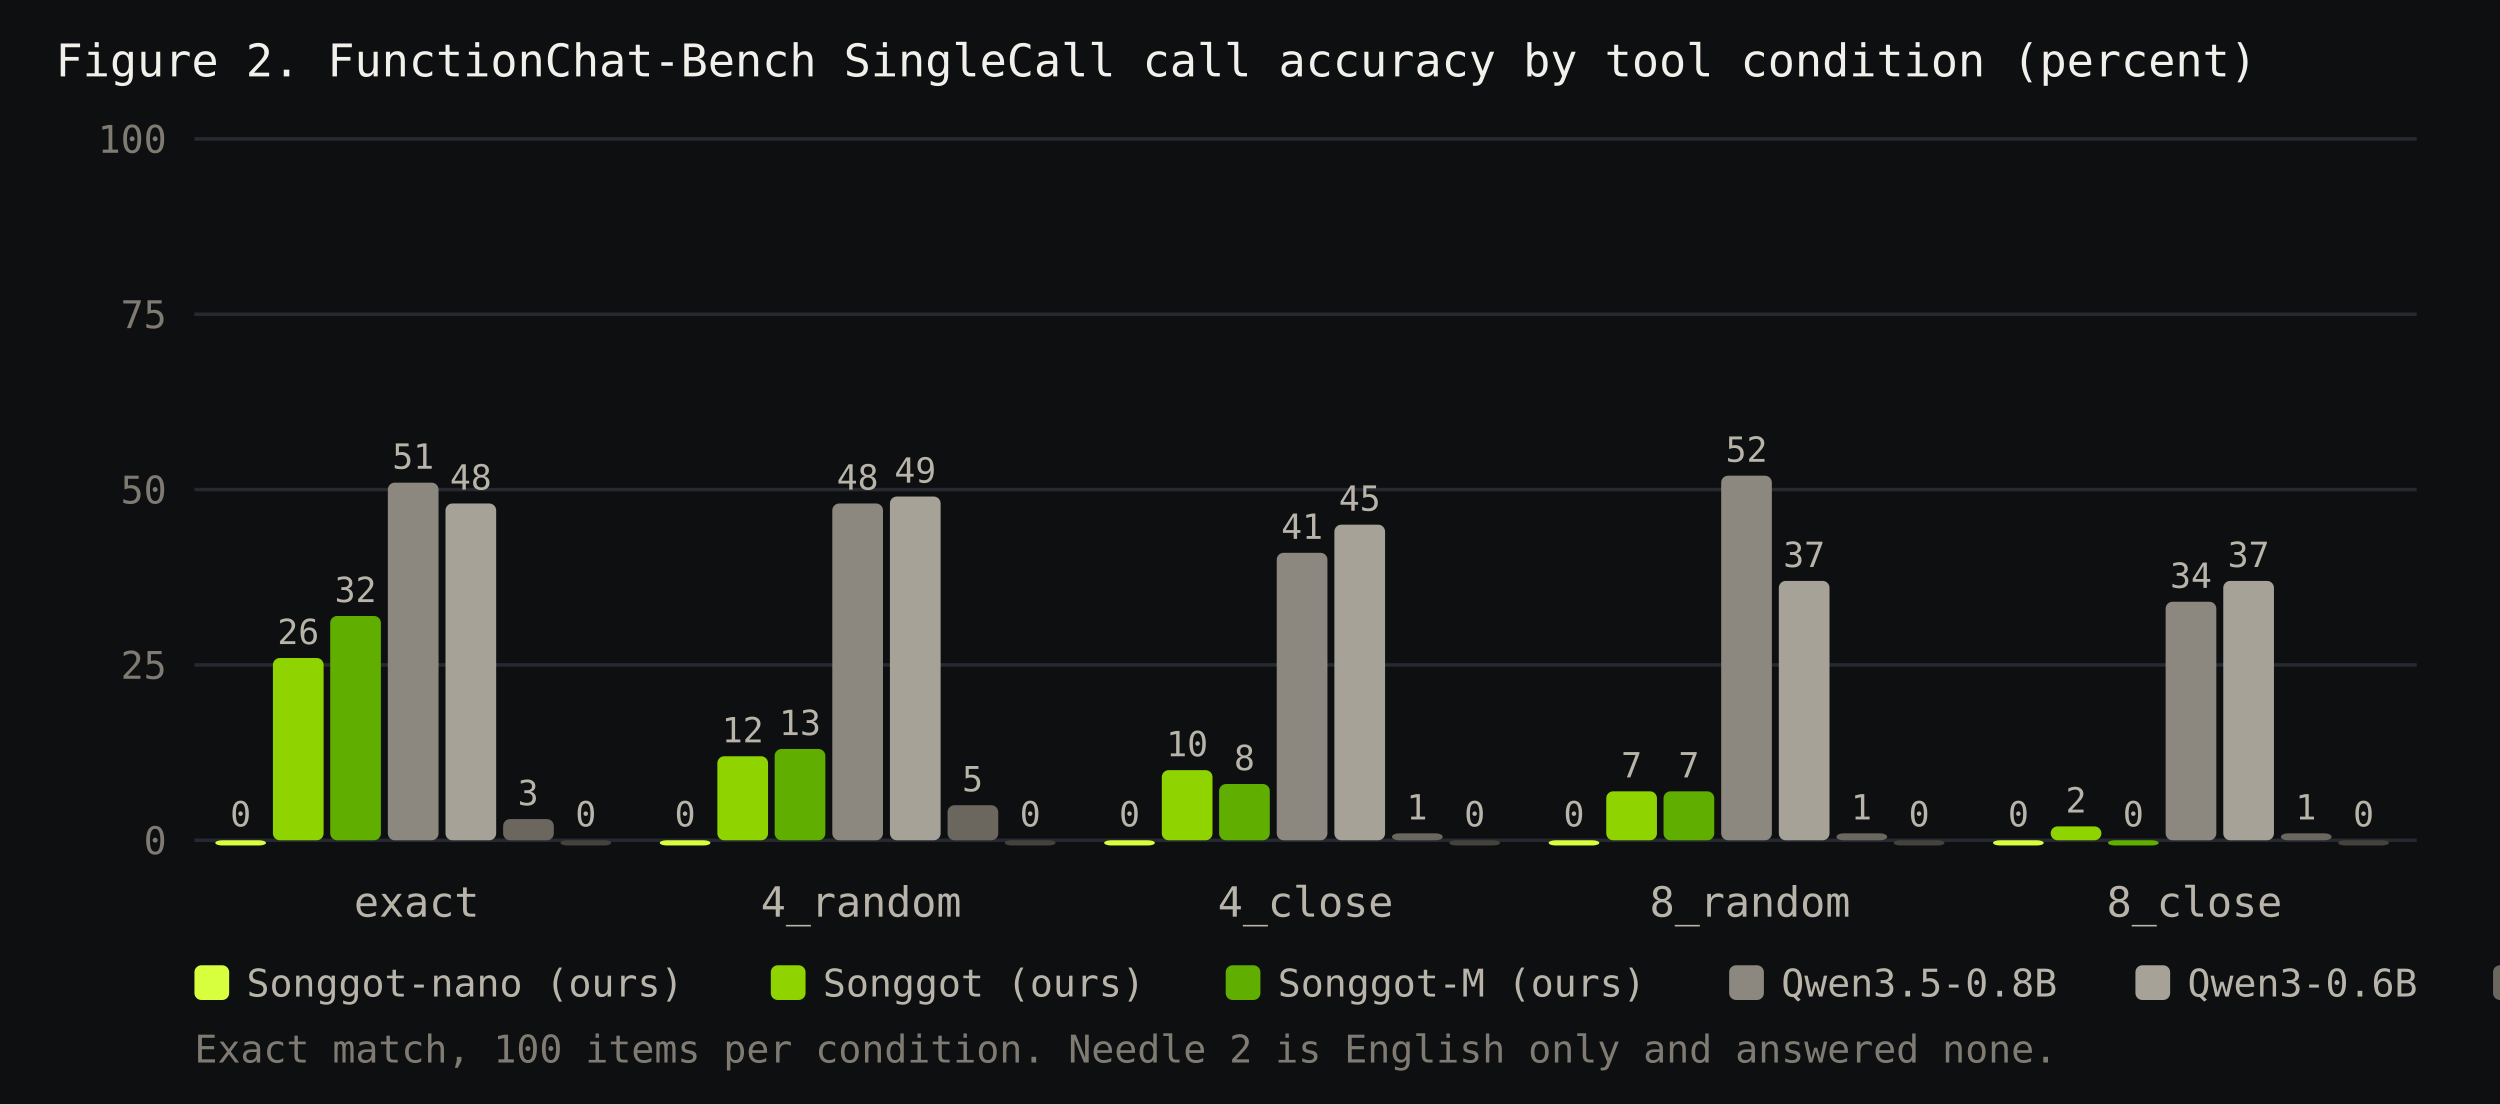
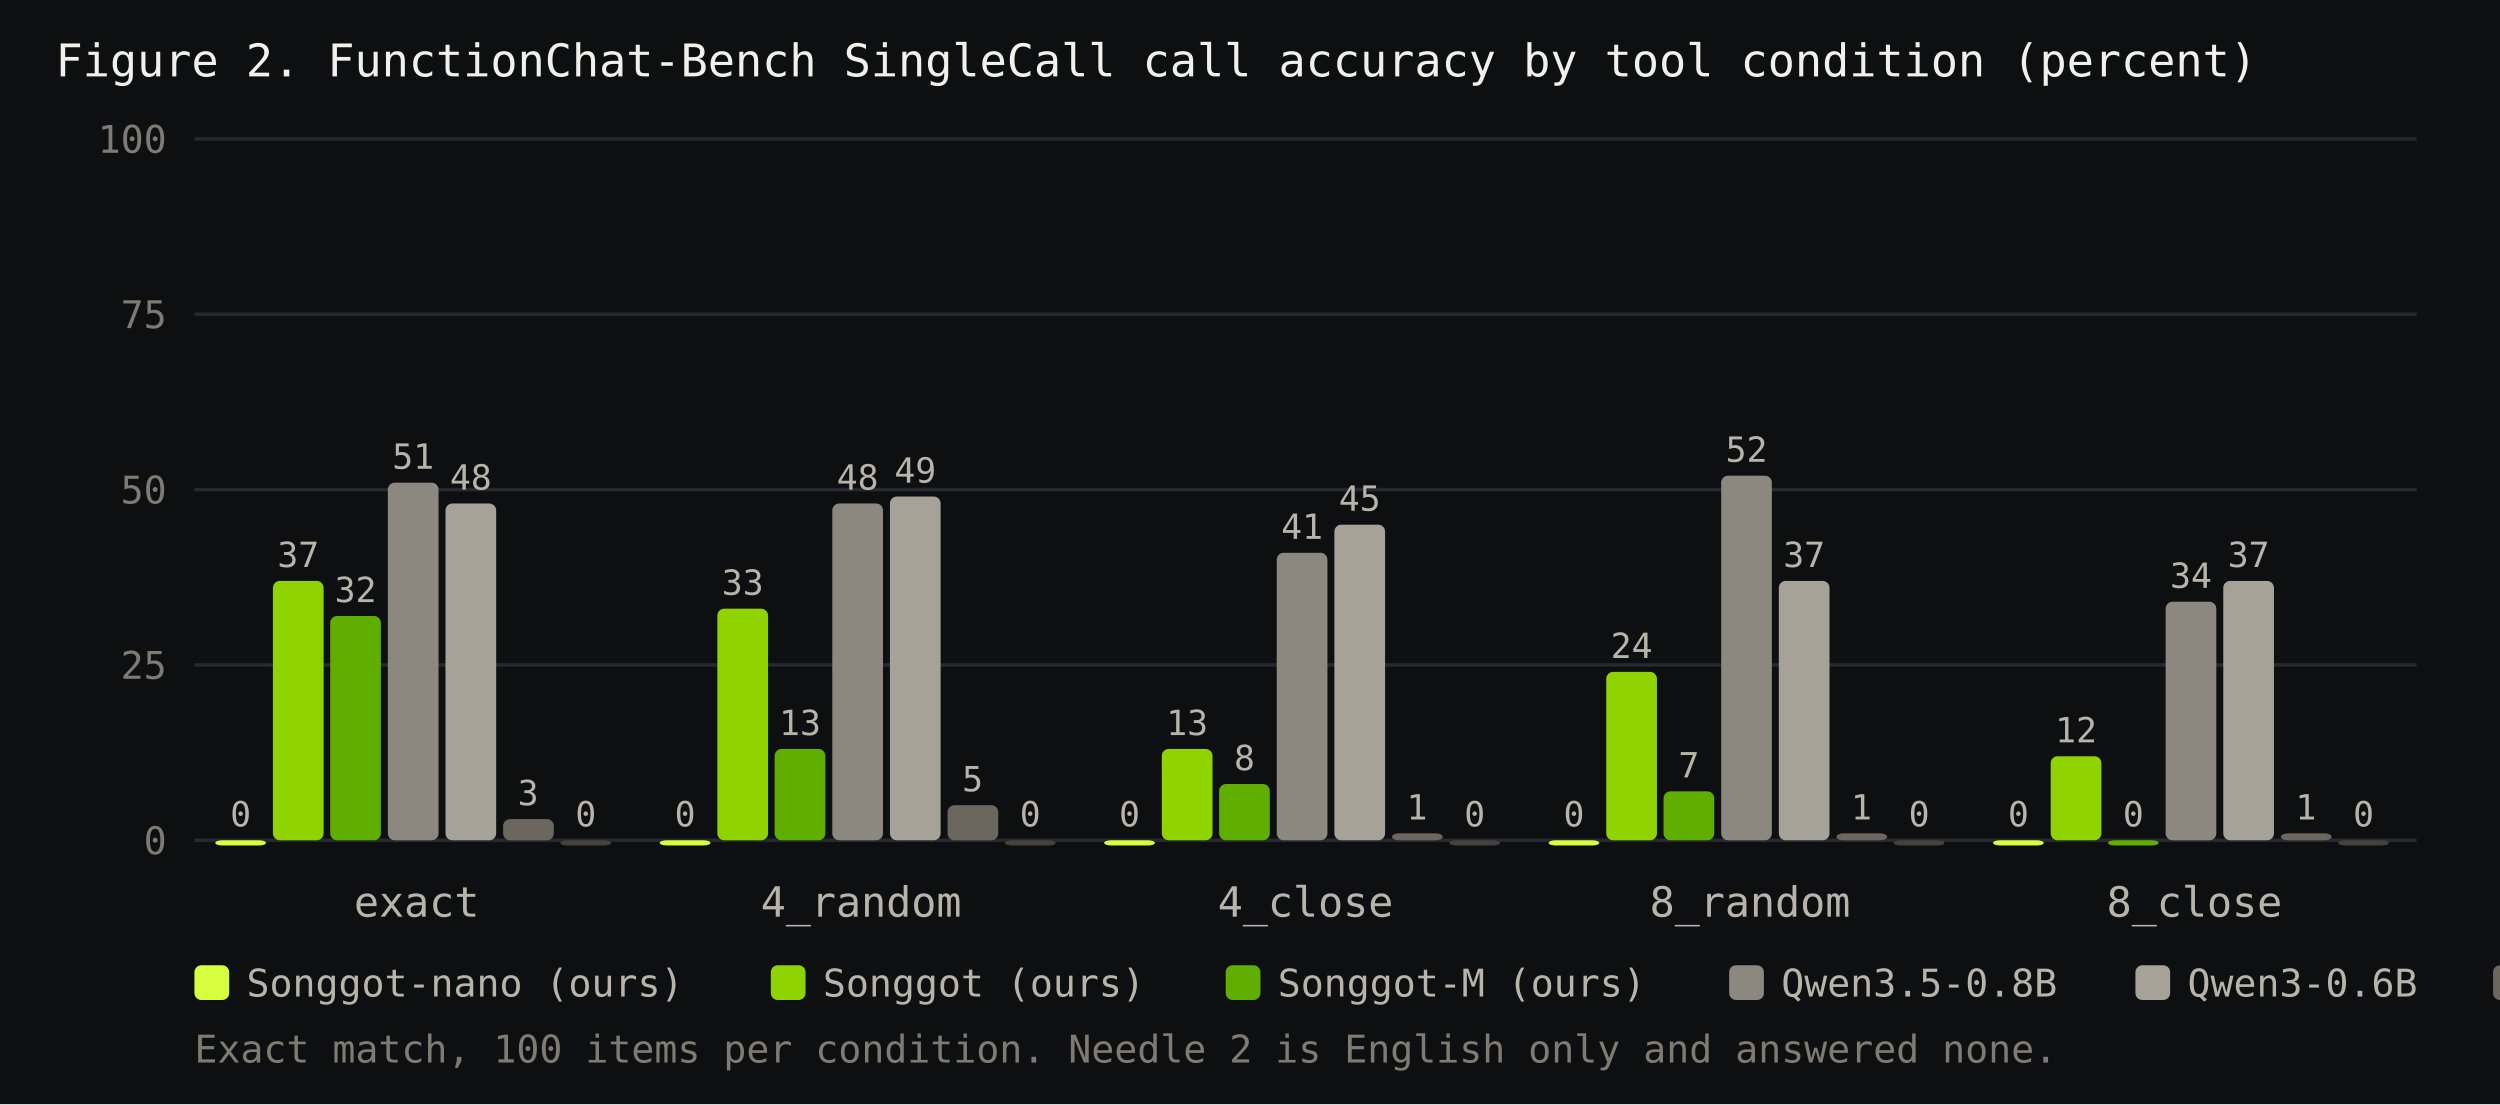
<svg xmlns="http://www.w3.org/2000/svg" viewBox="0 0 720 318" width="100%" role="img" aria-label="Figure 2. FunctionChat-Bench SingleCall call accuracy by tool condition (percent)" font-family="IBM Plex Mono, Menlo, monospace" font-size="12">
  <rect width="720" height="318" fill="#0e0f11" />
  <text x="16" y="22" fill="#f2f0ea" font-size="13" font-weight="500">Figure 2. FunctionChat-Bench SingleCall call accuracy by tool condition (percent)</text>
  <line x1="56" x2="696" y1="242.0" y2="242.0" stroke="#262a30" />
  <text x="48" y="246.0" fill="#7f7b72" text-anchor="end" font-size="11">0</text>
  <line x1="56" x2="696" y1="191.5" y2="191.5" stroke="#262a30" />
  <text x="48" y="195.5" fill="#7f7b72" text-anchor="end" font-size="11">25</text>
  <line x1="56" x2="696" y1="141.0" y2="141.0" stroke="#262a30" />
  <text x="48" y="145.0" fill="#7f7b72" text-anchor="end" font-size="11">50</text>
  <line x1="56" x2="696" y1="90.5" y2="90.5" stroke="#262a30" />
  <text x="48" y="94.5" fill="#7f7b72" text-anchor="end" font-size="11">75</text>
  <line x1="56" x2="696" y1="40.0" y2="40.0" stroke="#262a30" />
  <text x="48" y="44.0" fill="#7f7b72" text-anchor="end" font-size="11">100</text>
  <rect x="62.0" y="242.0" width="14.6" height="1.5" rx="2" fill="#d8ff3d" />
  <text x="69.3" y="238.0" fill="#b8b4aa" text-anchor="middle" font-size="10">0</text>
-   <rect x="78.6" y="189.5" width="14.6" height="52.5" rx="2" fill="#8fd400" />
-   <text x="85.9" y="185.5" fill="#b8b4aa" text-anchor="middle" font-size="10">26</text>
+   <rect x="78.6" y="167.3" width="14.6" height="74.7" rx="2" fill="#8fd400" />
+   <text x="85.9" y="163.3" fill="#b8b4aa" text-anchor="middle" font-size="10">37</text>
  <rect x="95.1" y="177.4" width="14.6" height="64.6" rx="2" fill="#5fae00" />
  <text x="102.4" y="173.4" fill="#b8b4aa" text-anchor="middle" font-size="10">32</text>
  <rect x="111.7" y="139.0" width="14.6" height="103.0" rx="2" fill="#8c887f" />
  <text x="119.0" y="135.0" fill="#b8b4aa" text-anchor="middle" font-size="10">51</text>
  <rect x="128.3" y="145.0" width="14.6" height="97.0" rx="2" fill="#a6a298" />
  <text x="135.6" y="141.0" fill="#b8b4aa" text-anchor="middle" font-size="10">48</text>
  <rect x="144.9" y="235.9" width="14.6" height="6.1" rx="2" fill="#6b675f" />
  <text x="152.1" y="231.9" fill="#b8b4aa" text-anchor="middle" font-size="10">3</text>
  <rect x="161.4" y="242.0" width="14.6" height="1.5" rx="2" fill="#45423c" />
  <text x="168.7" y="238.0" fill="#b8b4aa" text-anchor="middle" font-size="10">0</text>
  <text x="120.0" y="264" fill="#b8b4aa" text-anchor="middle">exact</text>
  <rect x="190.0" y="242.0" width="14.6" height="1.5" rx="2" fill="#d8ff3d" />
  <text x="197.3" y="238.0" fill="#b8b4aa" text-anchor="middle" font-size="10">0</text>
-   <rect x="206.6" y="217.8" width="14.6" height="24.2" rx="2" fill="#8fd400" />
-   <text x="213.9" y="213.8" fill="#b8b4aa" text-anchor="middle" font-size="10">12</text>
+   <rect x="206.6" y="175.3" width="14.6" height="66.7" rx="2" fill="#8fd400" />
+   <text x="213.9" y="171.3" fill="#b8b4aa" text-anchor="middle" font-size="10">33</text>
  <rect x="223.1" y="215.7" width="14.6" height="26.3" rx="2" fill="#5fae00" />
  <text x="230.4" y="211.7" fill="#b8b4aa" text-anchor="middle" font-size="10">13</text>
  <rect x="239.7" y="145.0" width="14.6" height="97.0" rx="2" fill="#8c887f" />
  <text x="247.0" y="141.0" fill="#b8b4aa" text-anchor="middle" font-size="10">48</text>
  <rect x="256.3" y="143.0" width="14.6" height="99.0" rx="2" fill="#a6a298" />
  <text x="263.6" y="139.0" fill="#b8b4aa" text-anchor="middle" font-size="10">49</text>
  <rect x="272.9" y="231.9" width="14.6" height="10.1" rx="2" fill="#6b675f" />
  <text x="280.1" y="227.9" fill="#b8b4aa" text-anchor="middle" font-size="10">5</text>
  <rect x="289.4" y="242.0" width="14.6" height="1.5" rx="2" fill="#45423c" />
  <text x="296.7" y="238.0" fill="#b8b4aa" text-anchor="middle" font-size="10">0</text>
  <text x="248.0" y="264" fill="#b8b4aa" text-anchor="middle">4_random</text>
  <rect x="318.0" y="242.0" width="14.6" height="1.5" rx="2" fill="#d8ff3d" />
  <text x="325.3" y="238.0" fill="#b8b4aa" text-anchor="middle" font-size="10">0</text>
-   <rect x="334.6" y="221.8" width="14.6" height="20.2" rx="2" fill="#8fd400" />
-   <text x="341.9" y="217.8" fill="#b8b4aa" text-anchor="middle" font-size="10">10</text>
+   <rect x="334.6" y="215.7" width="14.6" height="26.3" rx="2" fill="#8fd400" />
+   <text x="341.9" y="211.7" fill="#b8b4aa" text-anchor="middle" font-size="10">13</text>
  <rect x="351.1" y="225.8" width="14.6" height="16.2" rx="2" fill="#5fae00" />
  <text x="358.4" y="221.8" fill="#b8b4aa" text-anchor="middle" font-size="10">8</text>
  <rect x="367.7" y="159.2" width="14.6" height="82.8" rx="2" fill="#8c887f" />
  <text x="375.0" y="155.2" fill="#b8b4aa" text-anchor="middle" font-size="10">41</text>
  <rect x="384.3" y="151.1" width="14.6" height="90.9" rx="2" fill="#a6a298" />
  <text x="391.6" y="147.1" fill="#b8b4aa" text-anchor="middle" font-size="10">45</text>
  <rect x="400.9" y="240.0" width="14.6" height="2.0" rx="2" fill="#6b675f" />
  <text x="408.1" y="236.0" fill="#b8b4aa" text-anchor="middle" font-size="10">1</text>
  <rect x="417.4" y="242.0" width="14.6" height="1.5" rx="2" fill="#45423c" />
  <text x="424.7" y="238.0" fill="#b8b4aa" text-anchor="middle" font-size="10">0</text>
  <text x="376.0" y="264" fill="#b8b4aa" text-anchor="middle">4_close</text>
  <rect x="446.0" y="242.0" width="14.6" height="1.5" rx="2" fill="#d8ff3d" />
  <text x="453.3" y="238.0" fill="#b8b4aa" text-anchor="middle" font-size="10">0</text>
-   <rect x="462.6" y="227.9" width="14.6" height="14.1" rx="2" fill="#8fd400" />
-   <text x="469.9" y="223.9" fill="#b8b4aa" text-anchor="middle" font-size="10">7</text>
+   <rect x="462.6" y="193.5" width="14.6" height="48.5" rx="2" fill="#8fd400" />
+   <text x="469.9" y="189.5" fill="#b8b4aa" text-anchor="middle" font-size="10">24</text>
  <rect x="479.1" y="227.9" width="14.6" height="14.1" rx="2" fill="#5fae00" />
  <text x="486.4" y="223.9" fill="#b8b4aa" text-anchor="middle" font-size="10">7</text>
  <rect x="495.7" y="137.0" width="14.6" height="105.0" rx="2" fill="#8c887f" />
  <text x="503.0" y="133.0" fill="#b8b4aa" text-anchor="middle" font-size="10">52</text>
  <rect x="512.3" y="167.3" width="14.6" height="74.7" rx="2" fill="#a6a298" />
  <text x="519.6" y="163.3" fill="#b8b4aa" text-anchor="middle" font-size="10">37</text>
  <rect x="528.9" y="240.0" width="14.6" height="2.0" rx="2" fill="#6b675f" />
  <text x="536.1" y="236.0" fill="#b8b4aa" text-anchor="middle" font-size="10">1</text>
  <rect x="545.4" y="242.0" width="14.6" height="1.5" rx="2" fill="#45423c" />
  <text x="552.7" y="238.0" fill="#b8b4aa" text-anchor="middle" font-size="10">0</text>
  <text x="504.0" y="264" fill="#b8b4aa" text-anchor="middle">8_random</text>
  <rect x="574.0" y="242.0" width="14.6" height="1.5" rx="2" fill="#d8ff3d" />
  <text x="581.3" y="238.0" fill="#b8b4aa" text-anchor="middle" font-size="10">0</text>
-   <rect x="590.6" y="238.0" width="14.6" height="4.0" rx="2" fill="#8fd400" />
-   <text x="597.9" y="234.0" fill="#b8b4aa" text-anchor="middle" font-size="10">2</text>
+   <rect x="590.6" y="217.8" width="14.6" height="24.2" rx="2" fill="#8fd400" />
+   <text x="597.9" y="213.8" fill="#b8b4aa" text-anchor="middle" font-size="10">12</text>
  <rect x="607.1" y="242.0" width="14.6" height="1.5" rx="2" fill="#5fae00" />
  <text x="614.4" y="238.0" fill="#b8b4aa" text-anchor="middle" font-size="10">0</text>
  <rect x="623.7" y="173.3" width="14.6" height="68.7" rx="2" fill="#8c887f" />
  <text x="631.0" y="169.3" fill="#b8b4aa" text-anchor="middle" font-size="10">34</text>
  <rect x="640.3" y="167.3" width="14.6" height="74.7" rx="2" fill="#a6a298" />
  <text x="647.6" y="163.3" fill="#b8b4aa" text-anchor="middle" font-size="10">37</text>
  <rect x="656.9" y="240.0" width="14.6" height="2.0" rx="2" fill="#6b675f" />
  <text x="664.1" y="236.0" fill="#b8b4aa" text-anchor="middle" font-size="10">1</text>
  <rect x="673.4" y="242.0" width="14.6" height="1.5" rx="2" fill="#45423c" />
  <text x="680.7" y="238.0" fill="#b8b4aa" text-anchor="middle" font-size="10">0</text>
  <text x="632.0" y="264" fill="#b8b4aa" text-anchor="middle">8_close</text>
  <rect x="56" y="278" width="10" height="10" rx="2" fill="#d8ff3d" />
  <text x="71" y="287" fill="#b8b4aa" font-size="11">Songgot-nano (ours)</text>
  <rect x="222" y="278" width="10" height="10" rx="2" fill="#8fd400" />
  <text x="237" y="287" fill="#b8b4aa" font-size="11">Songgot (ours)</text>
  <rect x="353" y="278" width="10" height="10" rx="2" fill="#5fae00" />
  <text x="368" y="287" fill="#b8b4aa" font-size="11">Songgot-M (ours)</text>
  <rect x="498" y="278" width="10" height="10" rx="2" fill="#8c887f" />
  <text x="513" y="287" fill="#b8b4aa" font-size="11">Qwen3.5-0.8B</text>
  <rect x="615" y="278" width="10" height="10" rx="2" fill="#a6a298" />
  <text x="630" y="287" fill="#b8b4aa" font-size="11">Qwen3-0.6B</text>
  <rect x="718" y="278" width="10" height="10" rx="2" fill="#6b675f" />
  <text x="733" y="287" fill="#b8b4aa" font-size="11">FunctionGemma-270M</text>
  <rect x="877" y="278" width="10" height="10" rx="2" fill="#45423c" />
  <text x="892" y="287" fill="#b8b4aa" font-size="11">Needle 2</text>
  <text x="56" y="306" fill="#7f7b72" font-size="11">Exact match, 100 items per condition. Needle 2 is English only and answered none.</text>
</svg>
